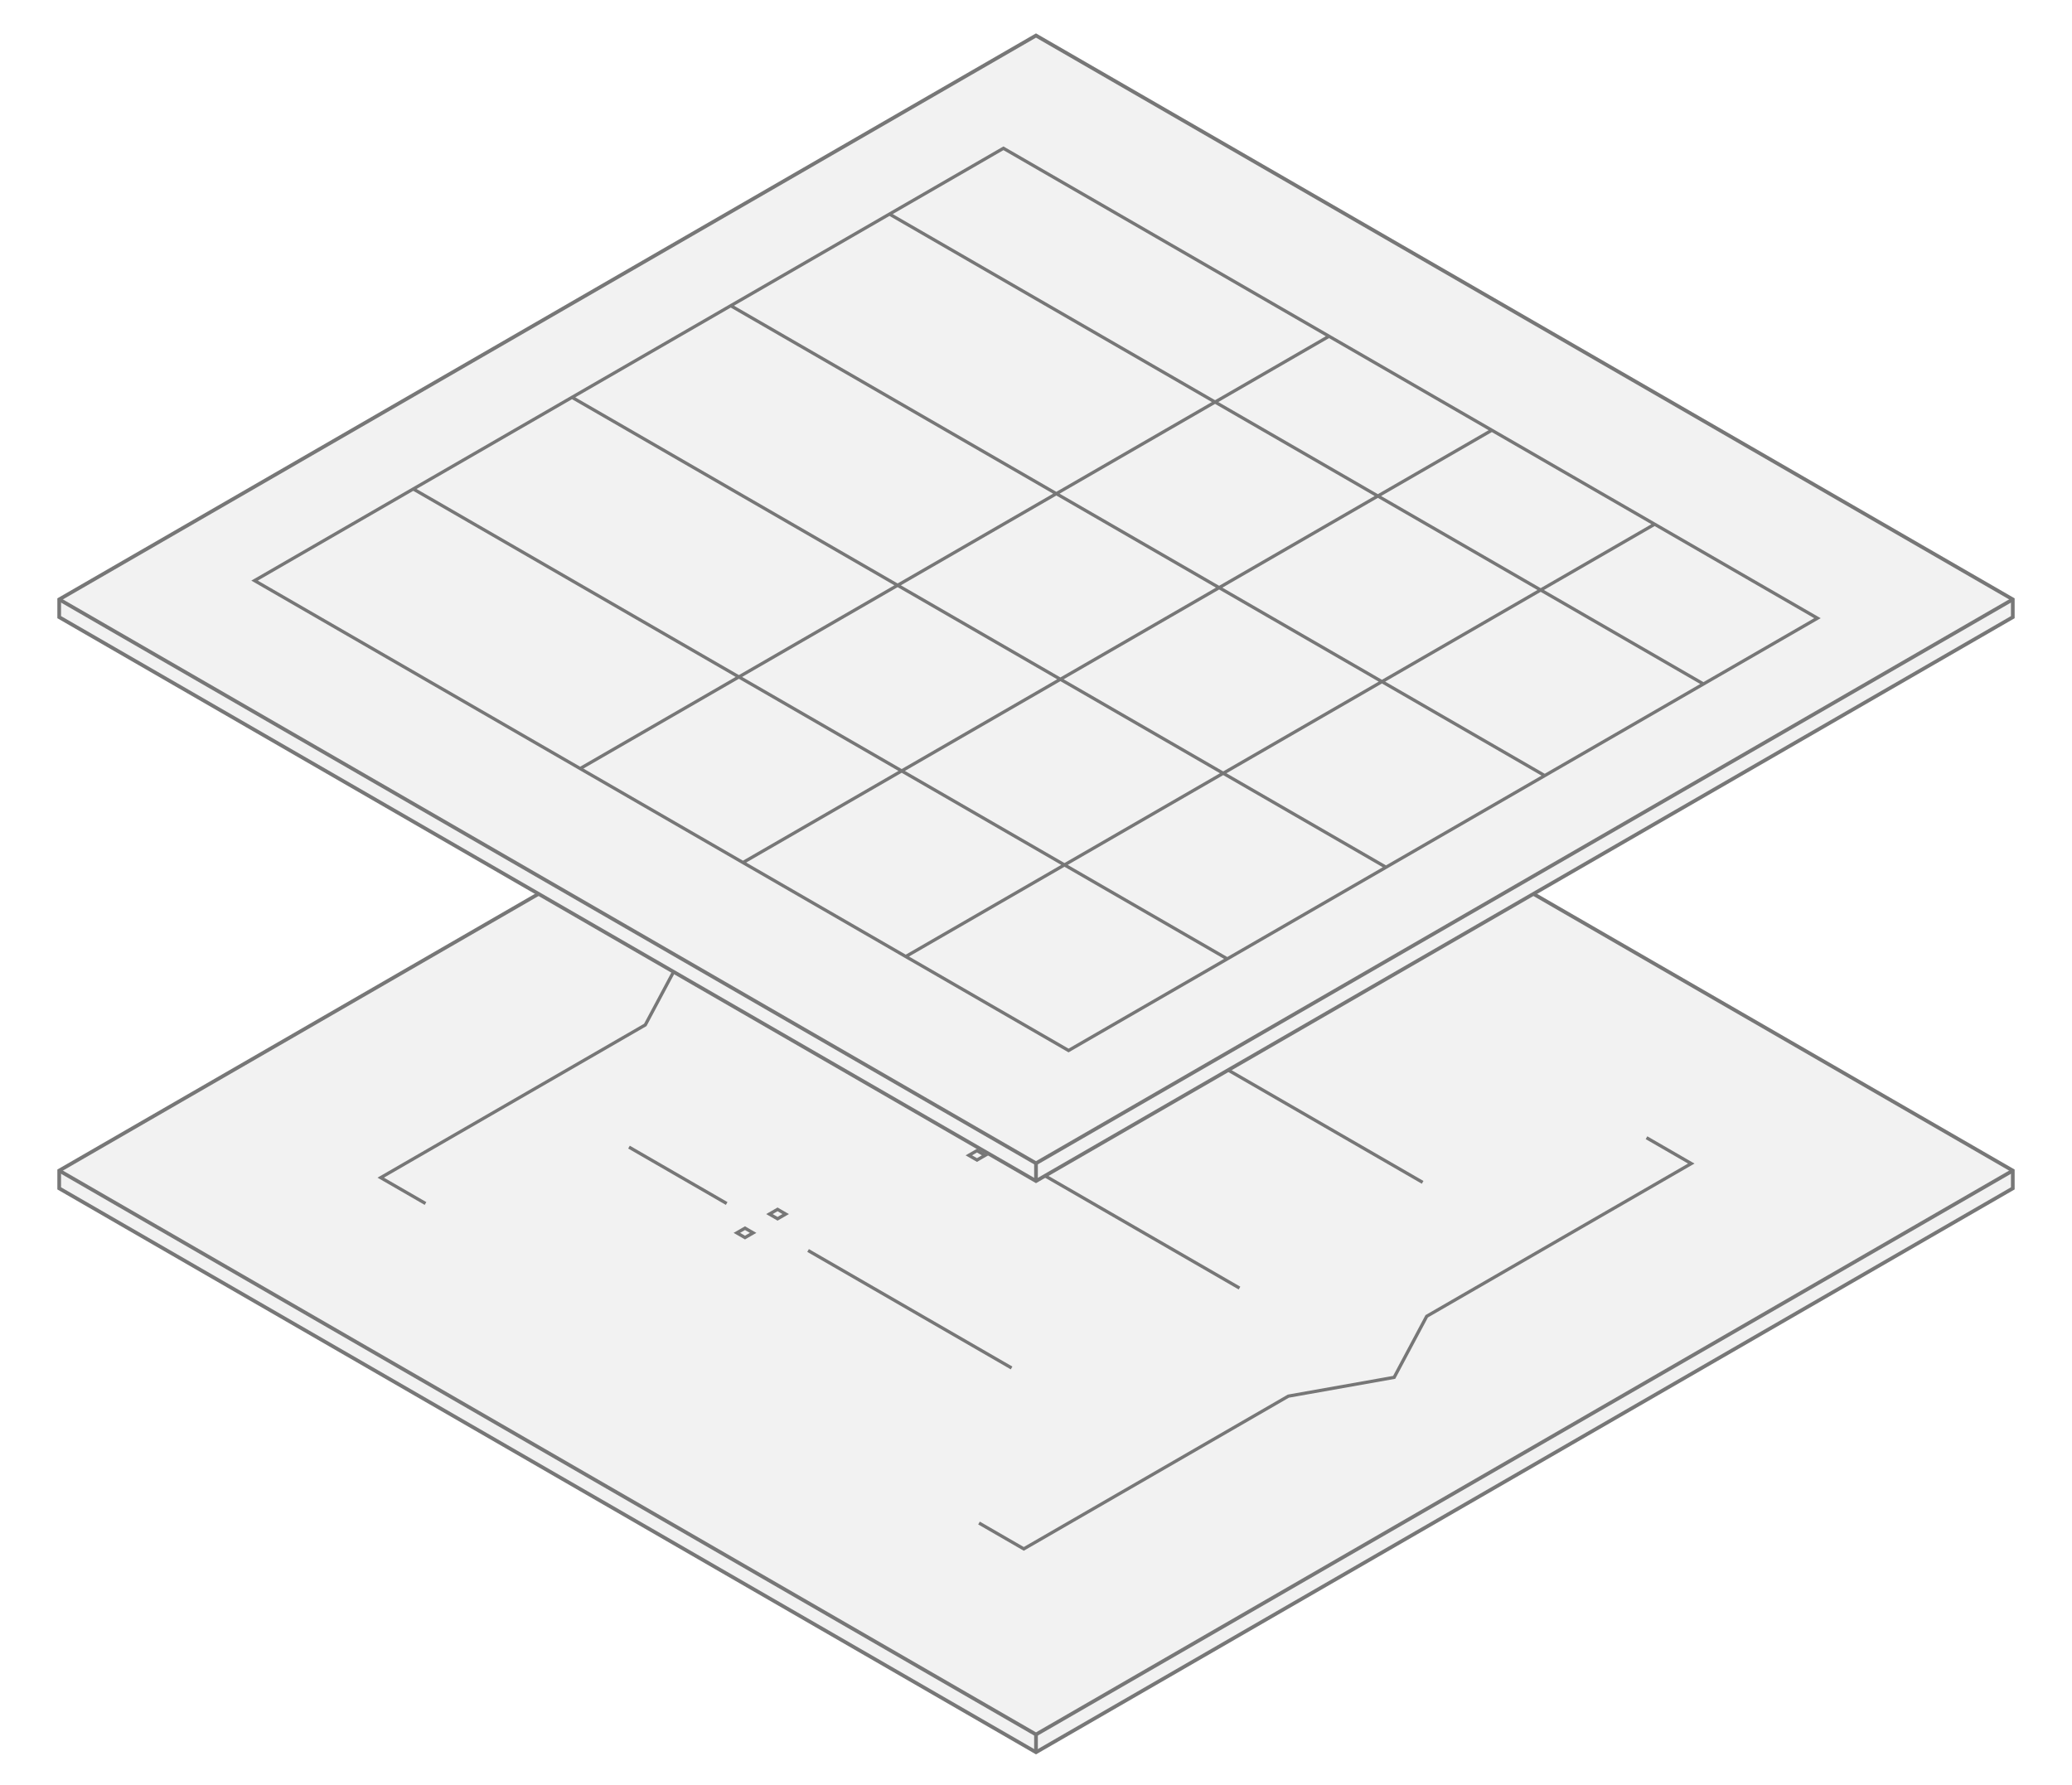
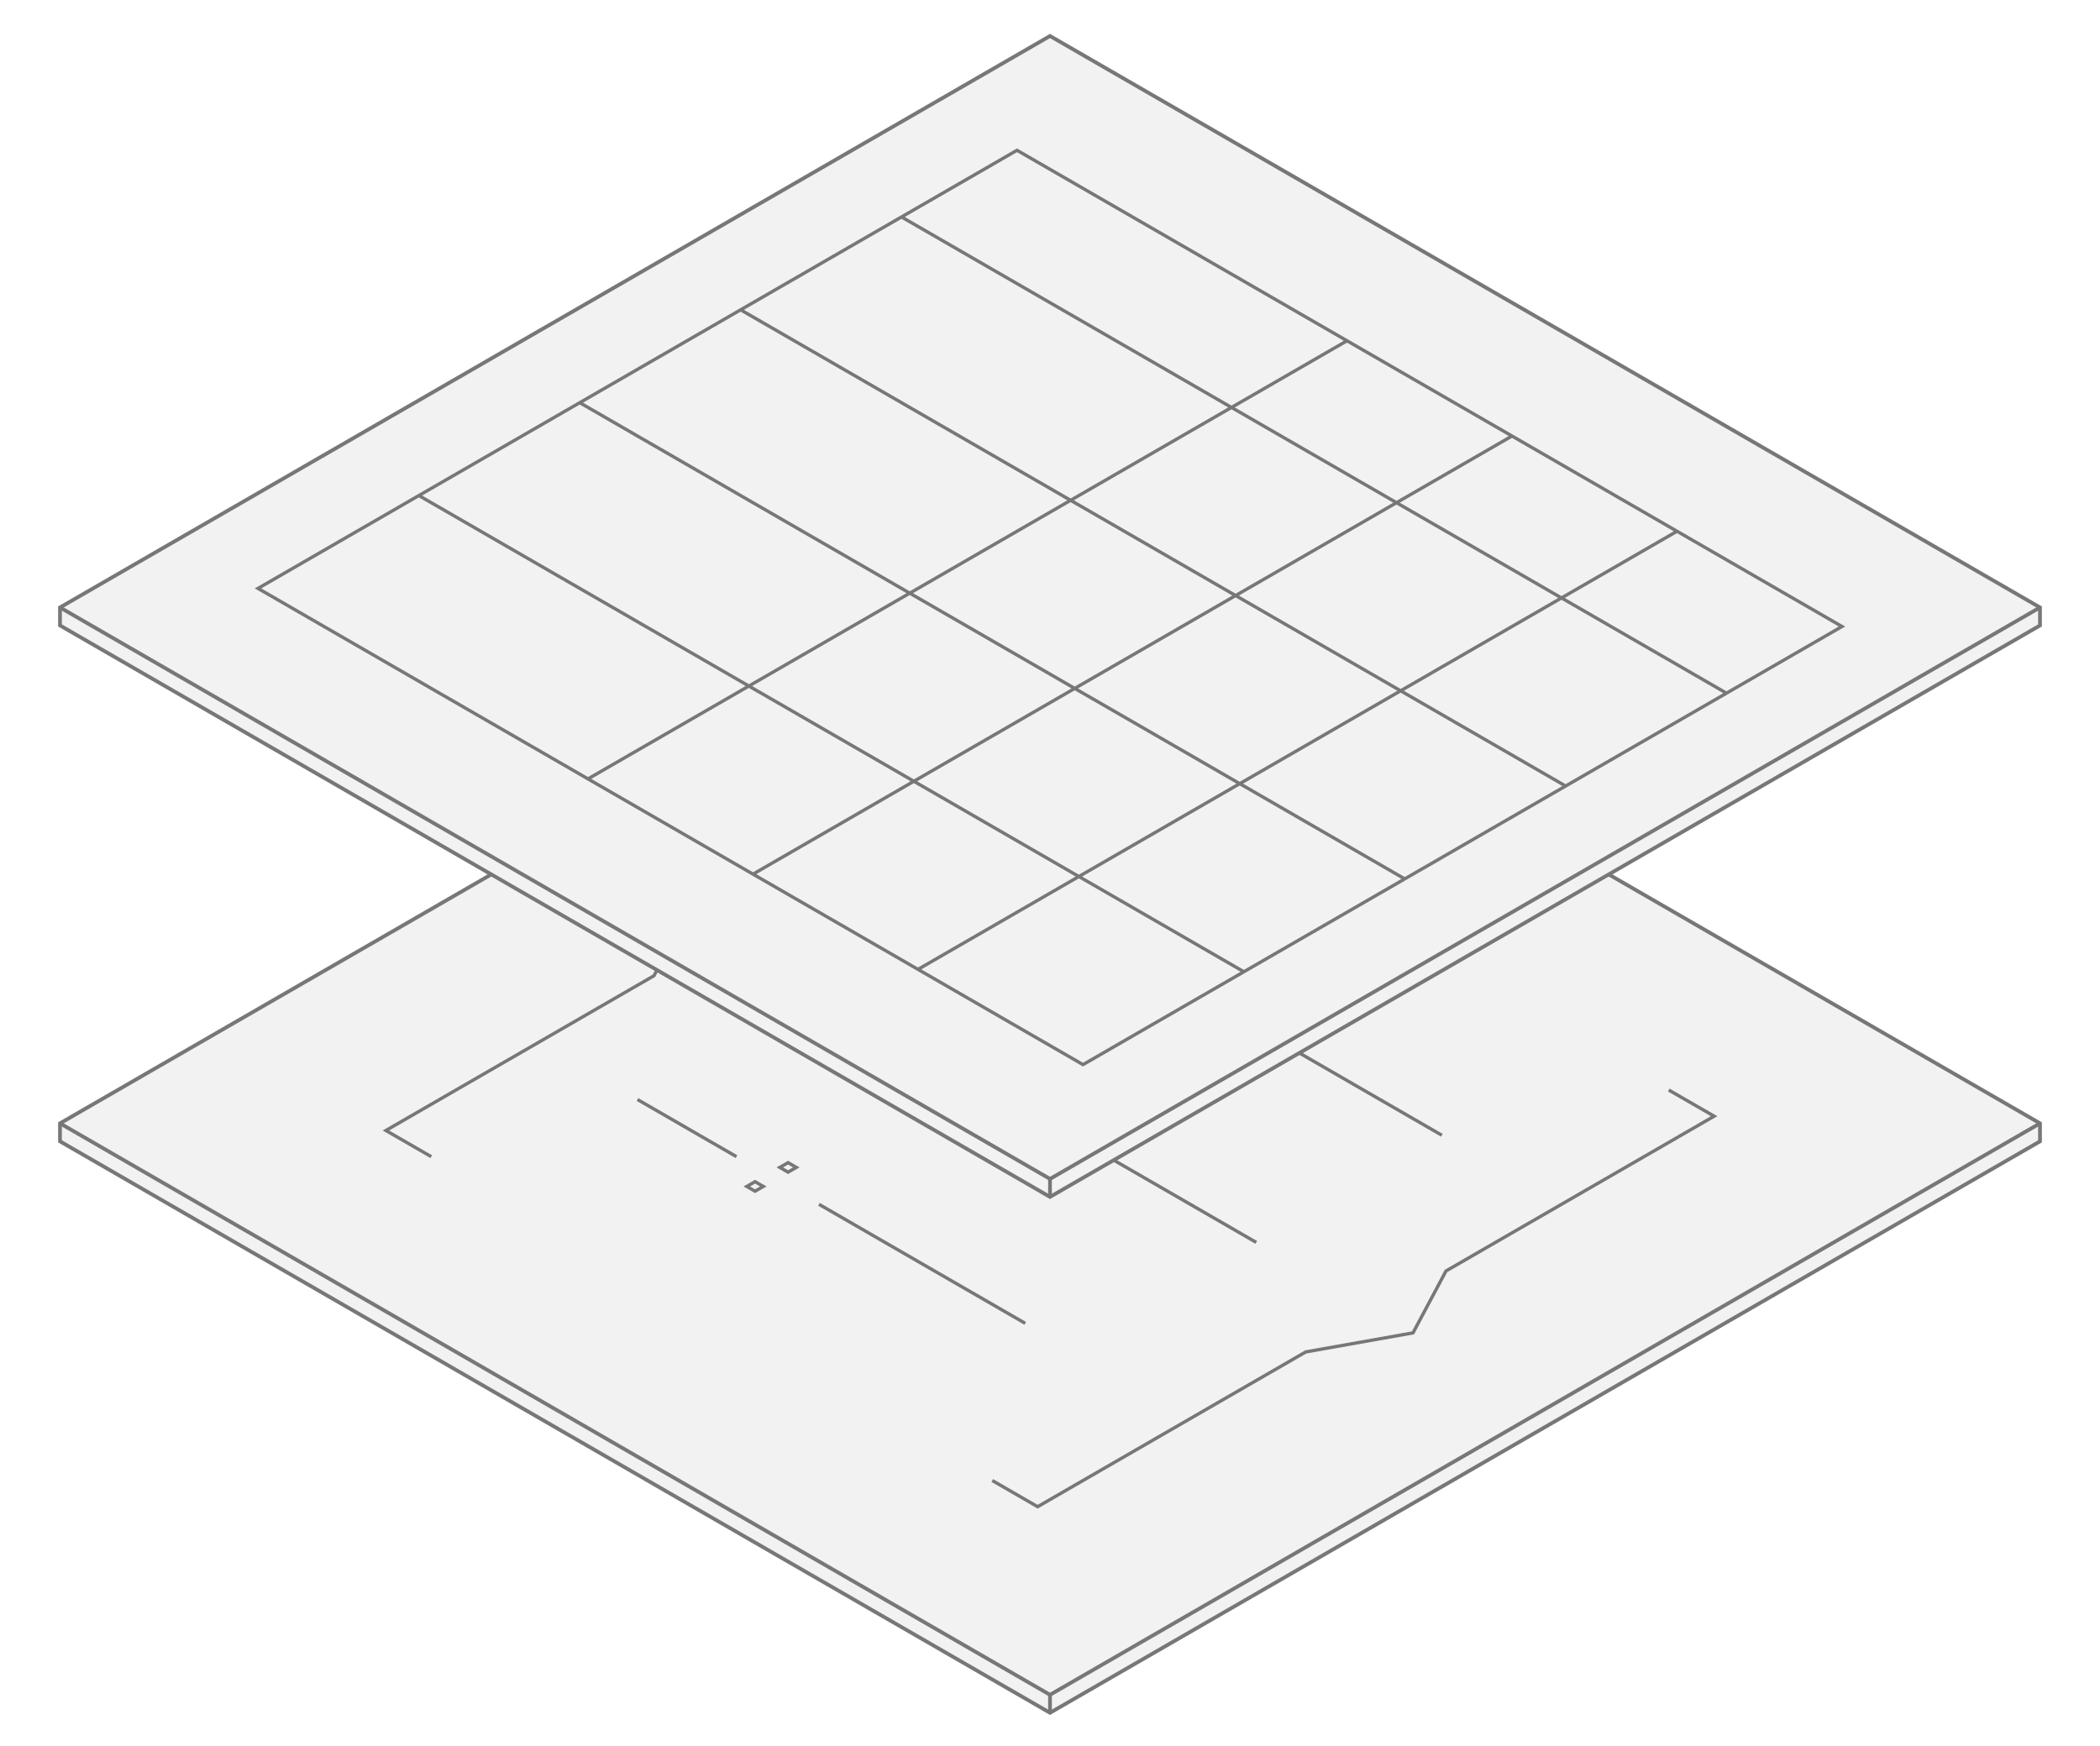
- <svg xmlns="http://www.w3.org/2000/svg" width="700" height="603" viewBox="0 0 700 603" fill="none">
-   <path d="M350 205L680 395.526V401.526L350 592.051L20 401.526V395.526L350 205Z" fill="#F2F2F2" stroke-width="1.25" stroke="#777777" />
-   <path d="M20 395.525L350 586.051L680 395.525" stroke-width="1.25" stroke="#777777" />
-   <path d="M369.25 276.447L354.125 267.715L264.75 319.316L229 325.666L218 346.307L128.625 397.907L143.75 406.64M556.25 384.412L571.375 393.144L482 444.745L471 465.385L435.25 471.736L345.875 523.337L330.75 514.604M336.25 316.14L369.25 335.193M396.75 351.07L480.625 399.495M290.875 361.39L323.875 380.442M351.375 396.32L418.75 435.219M212.5 387.587L245.5 406.64M273 422.517L341.75 462.21M386.438 337.177L389.188 338.765L386.438 340.353L383.688 338.765L386.438 337.177ZM375.438 343.528L378.188 345.116L375.438 346.704L372.688 345.116L375.438 343.528ZM341.062 382.427L343.812 384.015L341.062 385.603L338.312 384.015L341.062 382.427ZM330.062 388.778L332.812 390.366L330.062 391.953L327.312 390.366L330.062 388.778ZM262.688 408.624L265.438 410.212L262.688 411.8L259.938 410.212L262.688 408.624ZM251.688 414.975L254.438 416.563L251.688 418.151L248.938 416.563L251.688 414.975Z" stroke-width="1.1" stroke="#777777" />
-   <path d="M350 586.051V592.051" stroke-width="1.25" stroke="#777777" />
+ <svg xmlns="http://www.w3.org/2000/svg" width="700" height="582" viewBox="0 0 700 582" fill="none">
+   <path d="M350 184L680 374.526V380.526L350 571.051L20 380.526V374.526L350 184Z" fill="#F2F2F2" stroke-width="1.25" stroke="#777777" />
+   <path d="M20 374.525L350 565.051L680 374.525" stroke-width="1.25" stroke="#777777" />
+   <path d="M369.25 255.447L354.125 246.715L264.75 298.316L229 304.666L218 325.307L128.625 376.907L143.75 385.64M556.25 363.412L571.375 372.144L482 423.745L471 444.385L435.25 450.736L345.875 502.337L330.75 493.604M336.25 295.14L369.25 314.193M396.75 330.07L480.625 378.495M290.875 340.39L323.875 359.442M351.375 375.32L418.75 414.219M212.5 366.587L245.5 385.64M273 401.517L341.75 441.21M386.438 316.177L389.188 317.765L386.438 319.353L383.688 317.765L386.438 316.177ZM375.438 322.528L378.188 324.116L375.438 325.704L372.688 324.116L375.438 322.528ZM341.062 361.427L343.812 363.015L341.062 364.603L338.312 363.015L341.062 361.427ZM262.688 387.624L265.438 389.212L262.688 390.8L259.938 389.212L262.688 387.624ZM251.688 393.975L254.438 395.563L251.688 397.151L248.938 395.563L251.688 393.975Z" stroke-width="1.1" stroke="#777777" />
+   <path d="M350 565.051V571.051" stroke-width="1.25" stroke="#777777" />
  <path d="M350 12L680 202.526V208.526L350 399.051L20 208.526V202.526L350 12Z" fill="#F2F2F2" stroke-width="1.25" stroke="#777777" />
-   <path d="M20 202.525L350 393.051L680 202.525" stroke-width="1.25" stroke="#777777" />
+   <path d="M20 202.526L350 393.051L680 202.526" stroke-width="1.25" stroke="#777777" />
  <path d="M449 113.614L196 259.684M504 145.368L251 291.438M559 177.123L306 323.192M300.5 72.334L575.5 231.105M246.875 103.294L521.875 262.065M193.25 134.254L468.25 293.026M139.625 165.215L414.625 323.986M339 50.105L614 208.877L361 354.946L86 196.175L339 50.105Z" stroke-width="1.1" stroke="#777777" />
  <path d="M350 393.051V399.051" stroke-width="1.25" stroke="#777777" />
</svg>
